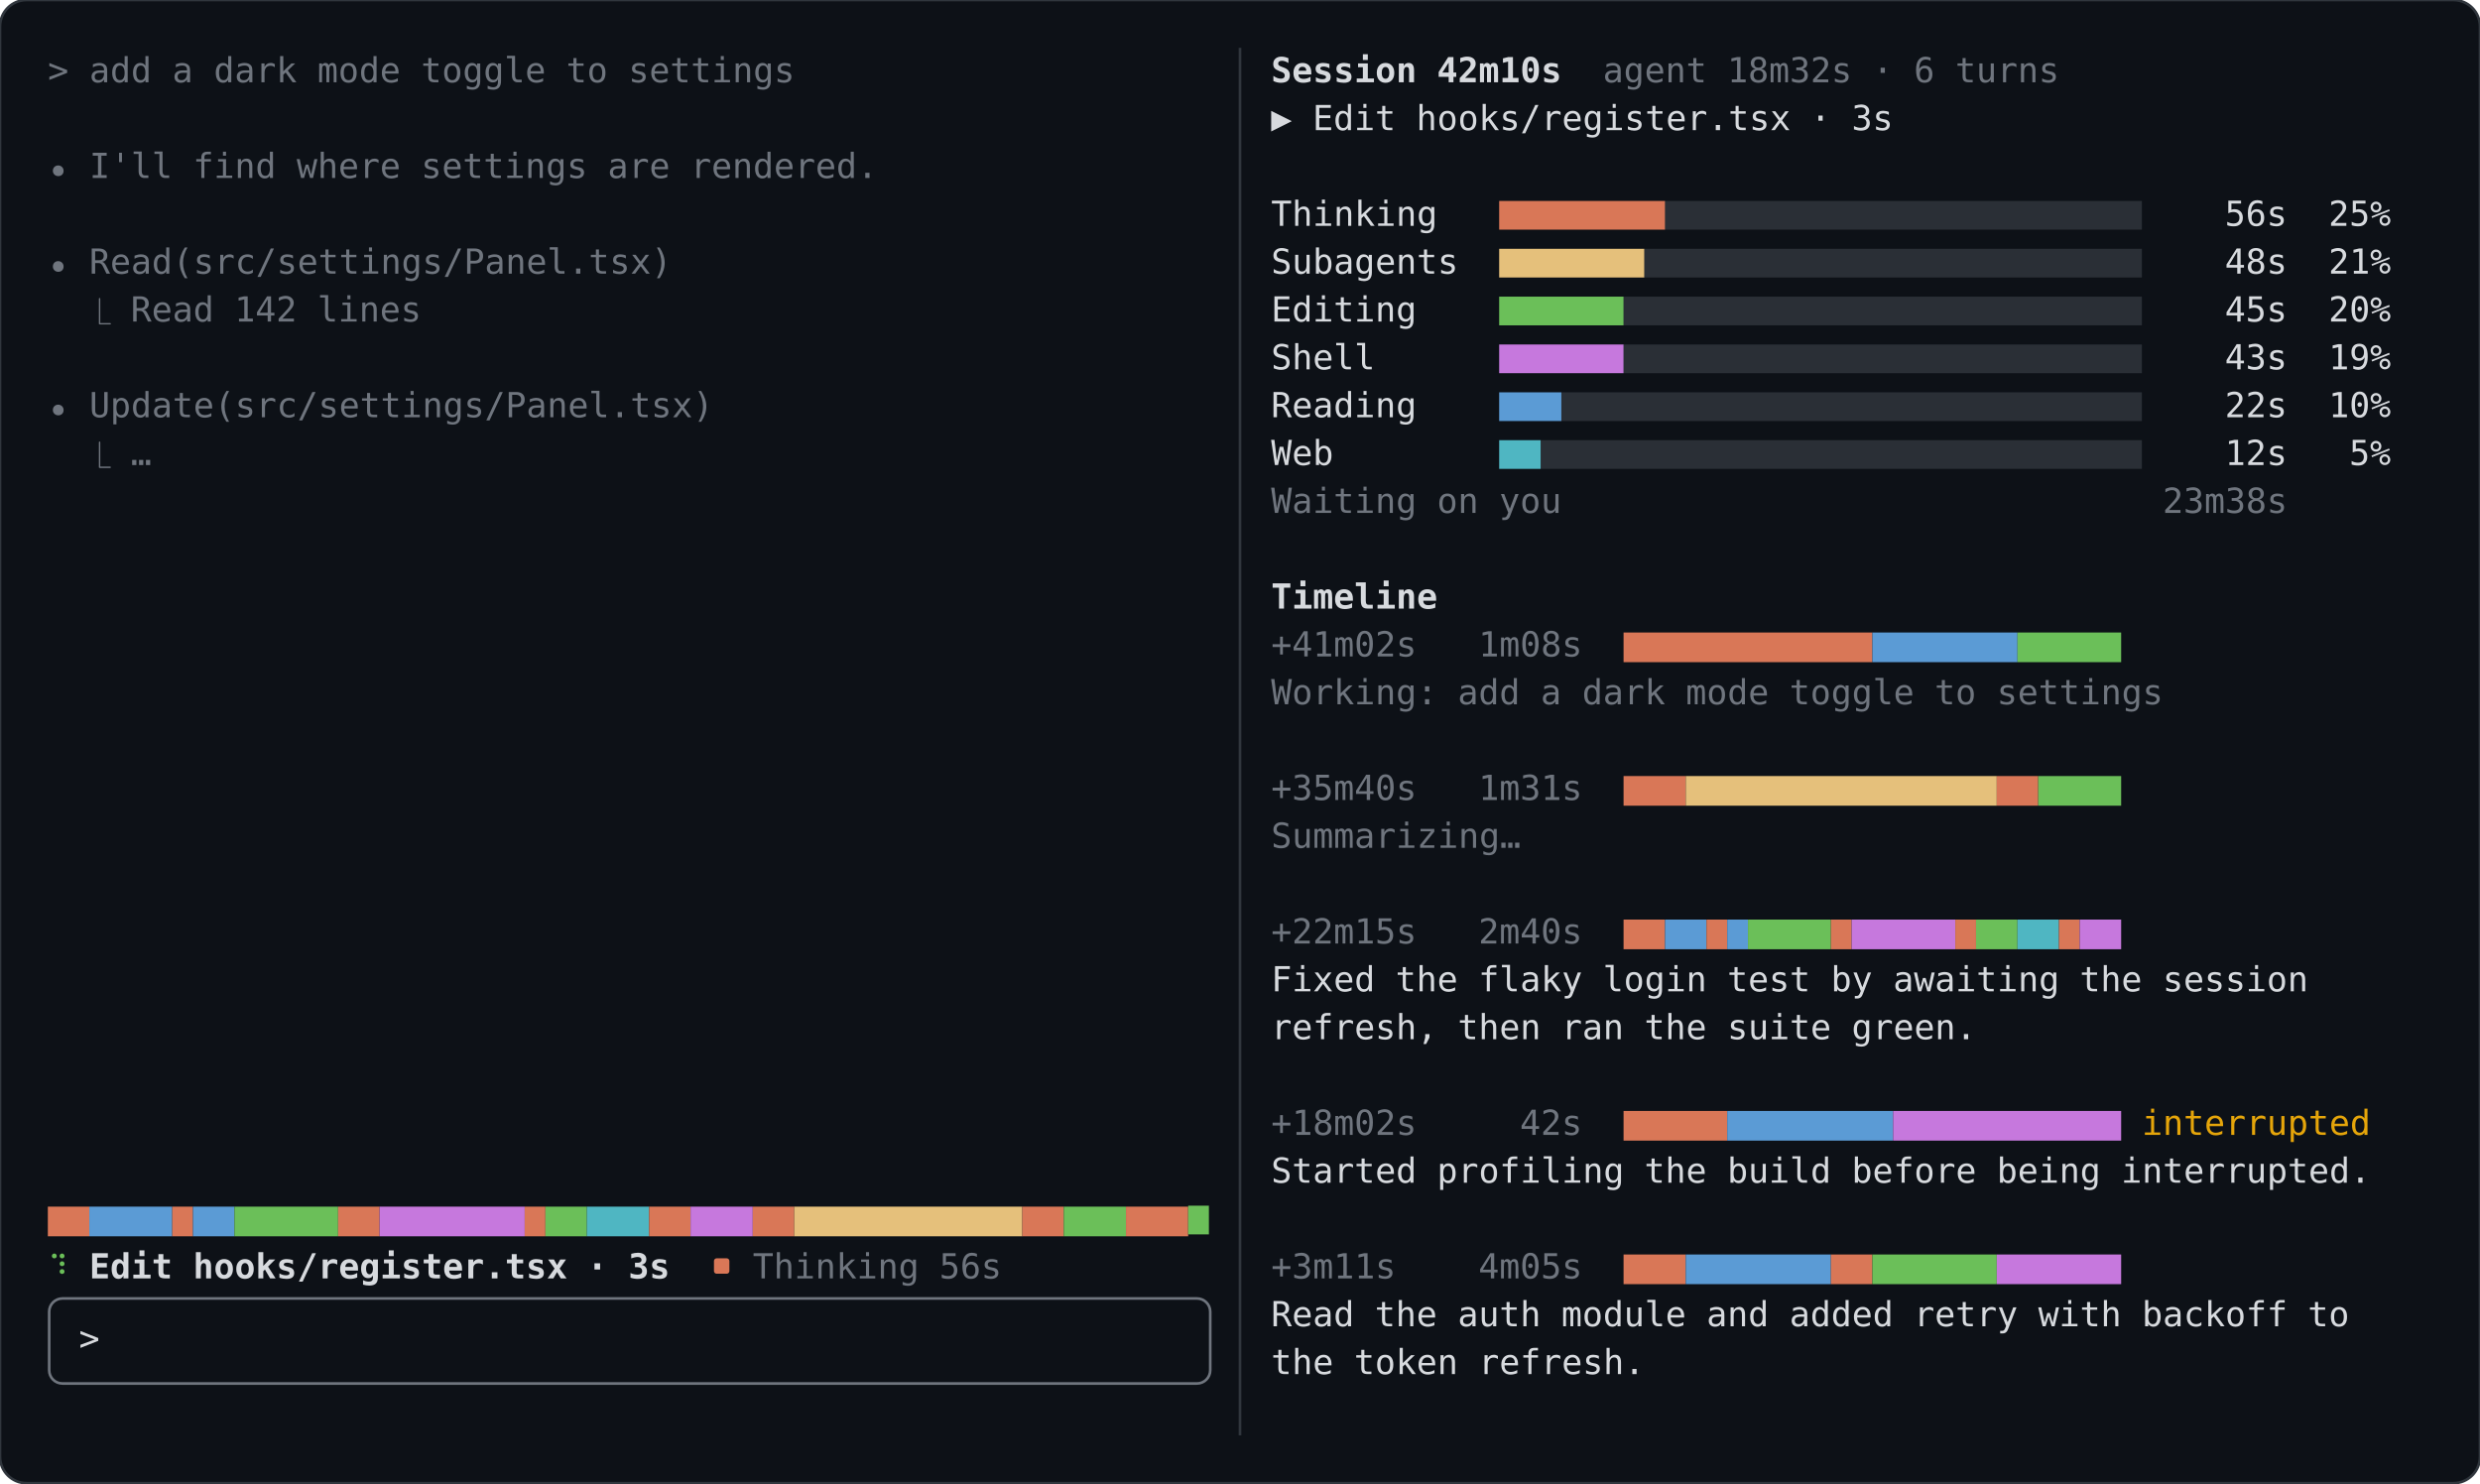
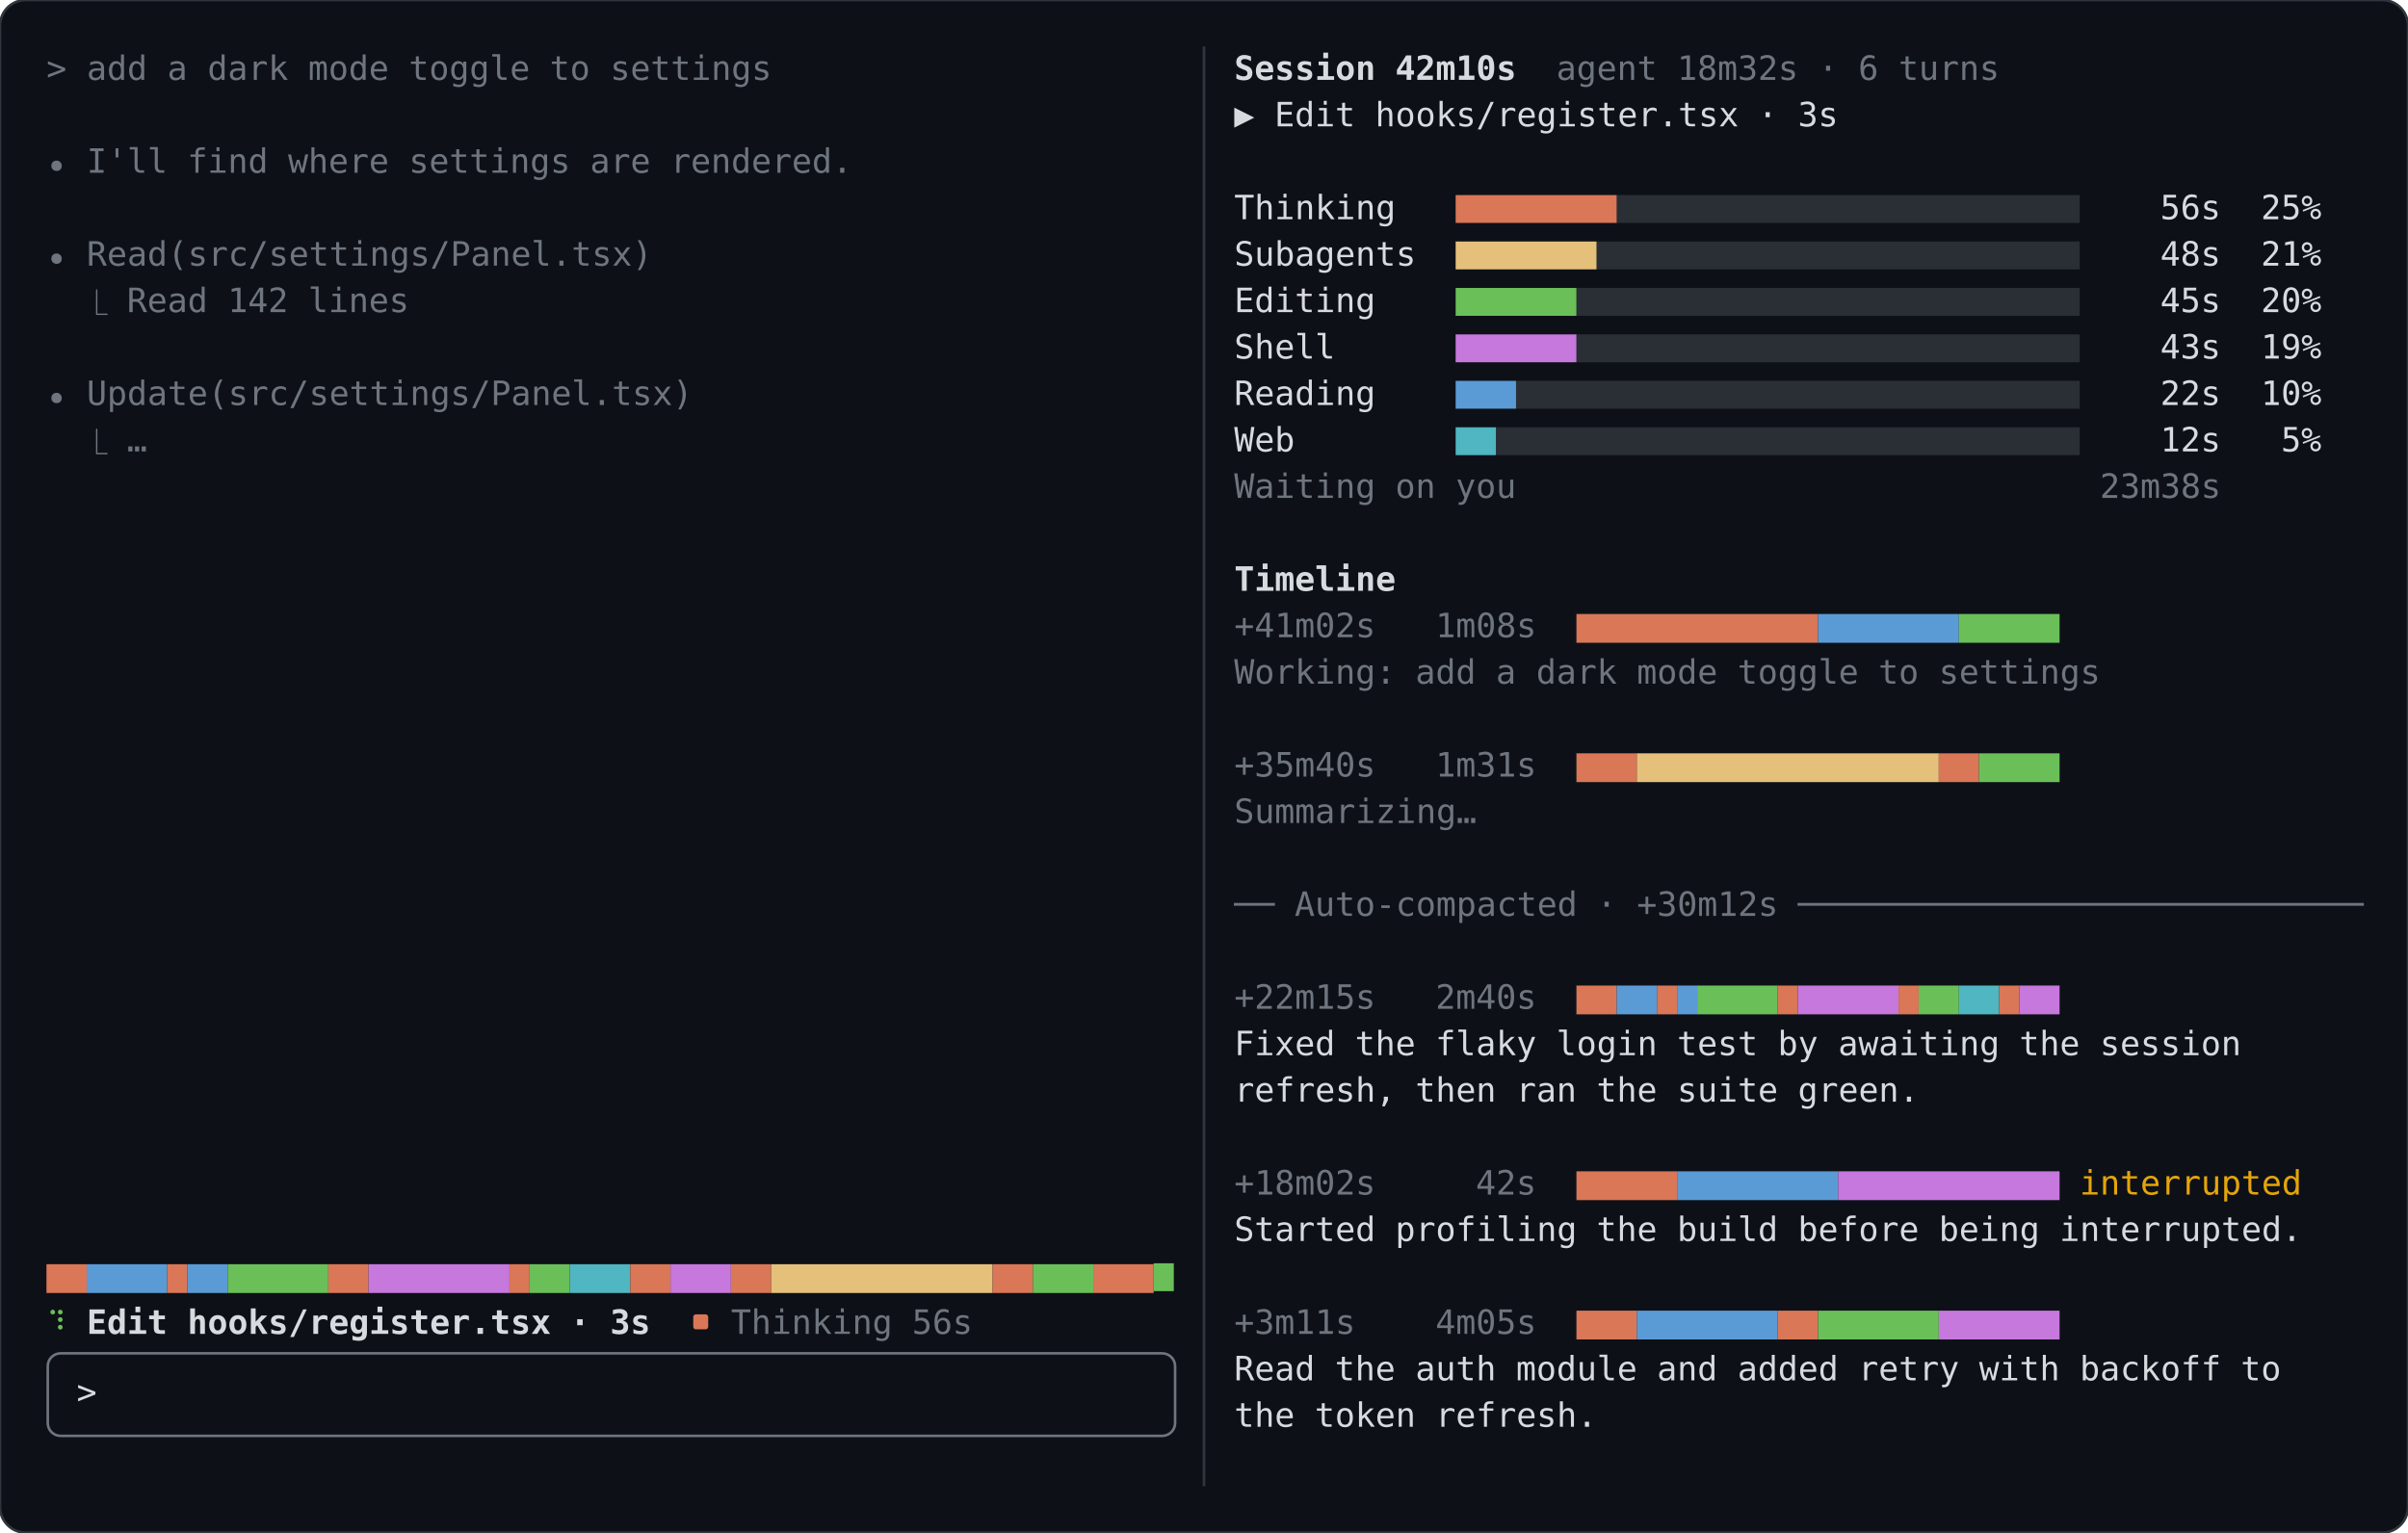
- <svg xmlns="http://www.w3.org/2000/svg" width="933" height="558" viewBox="0 0 933 558">
-   <rect width="933" height="558" rx="10" fill="#0d1117" stroke="#30363d" />
+ <svg xmlns="http://www.w3.org/2000/svg" width="933" height="594" viewBox="0 0 933 594">
+   <rect width="933" height="594" rx="10" fill="#0d1117" stroke="#30363d" />
  <g font-family="ui-monospace, SFMono-Regular, Menlo, Consolas, monospace" font-size="13">
    <text x="18" y="30.96" textLength="7.8" lengthAdjust="spacingAndGlyphs" fill="#6f757e">&gt;</text>
    <text x="33.6" y="30.96" textLength="23.4" lengthAdjust="spacingAndGlyphs" fill="#6f757e">add</text>
    <text x="64.8" y="30.96" textLength="7.8" lengthAdjust="spacingAndGlyphs" fill="#6f757e">a</text>
    <text x="80.4" y="30.96" textLength="31.2" lengthAdjust="spacingAndGlyphs" fill="#6f757e">dark</text>
    <text x="119.4" y="30.96" textLength="31.2" lengthAdjust="spacingAndGlyphs" fill="#6f757e">mode</text>
    <text x="158.4" y="30.96" textLength="46.8" lengthAdjust="spacingAndGlyphs" fill="#6f757e">toggle</text>
    <text x="213" y="30.96" textLength="15.6" lengthAdjust="spacingAndGlyphs" fill="#6f757e">to</text>
    <text x="236.4" y="30.96" textLength="62.4" lengthAdjust="spacingAndGlyphs" fill="#6f757e">settings</text>
    <text x="18" y="66.96" textLength="7.8" lengthAdjust="spacingAndGlyphs" fill="#6f757e">⏺</text>
    <text x="33.6" y="66.96" textLength="31.2" lengthAdjust="spacingAndGlyphs" fill="#6f757e">I'll</text>
    <text x="72.6" y="66.96" textLength="31.2" lengthAdjust="spacingAndGlyphs" fill="#6f757e">find</text>
    <text x="111.6" y="66.96" textLength="39" lengthAdjust="spacingAndGlyphs" fill="#6f757e">where</text>
    <text x="158.4" y="66.96" textLength="62.4" lengthAdjust="spacingAndGlyphs" fill="#6f757e">settings</text>
    <text x="228.6" y="66.96" textLength="23.4" lengthAdjust="spacingAndGlyphs" fill="#6f757e">are</text>
    <text x="259.8" y="66.96" textLength="70.2" lengthAdjust="spacingAndGlyphs" fill="#6f757e">rendered.</text>
    <text x="18" y="102.96" textLength="7.8" lengthAdjust="spacingAndGlyphs" fill="#6f757e">⏺</text>
    <text x="33.6" y="102.96" textLength="218.4" lengthAdjust="spacingAndGlyphs" fill="#6f757e">Read(src/settings/Panel.tsx)</text>
    <text x="33.6" y="120.96" textLength="7.8" lengthAdjust="spacingAndGlyphs" fill="#6f757e">⎿</text>
    <text x="49.2" y="120.96" textLength="31.2" lengthAdjust="spacingAndGlyphs" fill="#6f757e">Read</text>
    <text x="88.2" y="120.96" textLength="23.4" lengthAdjust="spacingAndGlyphs" fill="#6f757e">142</text>
    <text x="119.4" y="120.96" textLength="39" lengthAdjust="spacingAndGlyphs" fill="#6f757e">lines</text>
    <text x="18" y="156.96" textLength="7.8" lengthAdjust="spacingAndGlyphs" fill="#6f757e">⏺</text>
    <text x="33.6" y="156.96" textLength="234" lengthAdjust="spacingAndGlyphs" fill="#6f757e">Update(src/settings/Panel.tsx)</text>
    <text x="33.6" y="174.96" textLength="7.8" lengthAdjust="spacingAndGlyphs" fill="#6f757e">⎿</text>
    <text x="49.2" y="174.96" textLength="7.8" lengthAdjust="spacingAndGlyphs" fill="#6f757e">…</text>
-     <rect x="18" y="453.96" width="15.6" height="11.16" fill="#D97757" />
-     <rect x="33.6" y="453.96" width="31.2" height="11.16" fill="#5B9BD5" />
-     <rect x="64.8" y="453.96" width="7.8" height="11.16" fill="#D97757" />
-     <rect x="72.6" y="453.96" width="15.6" height="11.16" fill="#5B9BD5" />
-     <rect x="88.2" y="453.96" width="39" height="11.16" fill="#6BBF59" />
-     <rect x="127.2" y="453.96" width="15.6" height="11.16" fill="#D97757" />
-     <rect x="142.8" y="453.96" width="54.6" height="11.16" fill="#C678DD" />
-     <rect x="197.4" y="453.96" width="7.8" height="11.16" fill="#D97757" />
-     <rect x="205.2" y="453.96" width="15.6" height="11.16" fill="#6BBF59" />
-     <rect x="220.8" y="453.96" width="23.4" height="11.16" fill="#4FB6C2" />
-     <rect x="244.2" y="453.96" width="15.6" height="11.16" fill="#D97757" />
-     <rect x="259.8" y="453.96" width="23.4" height="11.16" fill="#C678DD" />
-     <rect x="283.2" y="453.96" width="15.6" height="11.16" fill="#D97757" />
-     <rect x="298.8" y="453.96" width="85.8" height="11.16" fill="#E5C07B" />
-     <rect x="384.6" y="453.96" width="15.6" height="11.16" fill="#D97757" />
-     <rect x="400.2" y="453.96" width="23.4" height="11.16" fill="#6BBF59" />
-     <rect x="423.6" y="453.96" width="23.4" height="11.16" fill="#D97757" />
-     <rect x="447" y="453.6" width="7.8" height="10.8" fill="#6BBF59" />
-     <text x="18" y="480.96" textLength="7.8" lengthAdjust="spacingAndGlyphs" fill="#6BBF59">⠹</text>
-     <text x="33.6" y="480.96" textLength="31.2" lengthAdjust="spacingAndGlyphs" fill="#d7dade" font-weight="700">Edit</text>
-     <text x="72.6" y="480.96" textLength="140.4" lengthAdjust="spacingAndGlyphs" fill="#d7dade" font-weight="700">hooks/register.tsx</text>
-     <text x="220.8" y="480.96" textLength="7.8" lengthAdjust="spacingAndGlyphs" fill="#d7dade" font-weight="700">·</text>
-     <text x="236.4" y="480.96" textLength="15.6" lengthAdjust="spacingAndGlyphs" fill="#d7dade" font-weight="700">3s</text>
-     <rect x="268.6" y="473.4" width="5.8" height="5.8" rx="1" fill="#D97757" />
-     <text x="283.2" y="480.96" textLength="62.4" lengthAdjust="spacingAndGlyphs" fill="#6f757e">Thinking</text>
-     <text x="353.4" y="480.96" textLength="23.4" lengthAdjust="spacingAndGlyphs" fill="#6f757e">56s</text>
-     <rect x="18.5" y="488.5" width="436.8" height="32" rx="5" fill="none" stroke="#6f757e" />
-     <text x="29.7" y="508" fill="#d7dade">&gt;</text>
-     <line x1="466.5" y1="18" x2="466.5" y2="540" stroke="#30363d" />
+     <rect x="18" y="489.96" width="15.6" height="11.16" fill="#D97757" />
+     <rect x="33.6" y="489.96" width="31.2" height="11.16" fill="#5B9BD5" />
+     <rect x="64.8" y="489.96" width="7.8" height="11.16" fill="#D97757" />
+     <rect x="72.6" y="489.96" width="15.6" height="11.16" fill="#5B9BD5" />
+     <rect x="88.2" y="489.96" width="39" height="11.16" fill="#6BBF59" />
+     <rect x="127.2" y="489.96" width="15.6" height="11.16" fill="#D97757" />
+     <rect x="142.8" y="489.96" width="54.6" height="11.16" fill="#C678DD" />
+     <rect x="197.4" y="489.96" width="7.8" height="11.16" fill="#D97757" />
+     <rect x="205.2" y="489.96" width="15.6" height="11.16" fill="#6BBF59" />
+     <rect x="220.8" y="489.96" width="23.4" height="11.16" fill="#4FB6C2" />
+     <rect x="244.2" y="489.96" width="15.6" height="11.16" fill="#D97757" />
+     <rect x="259.8" y="489.96" width="23.4" height="11.16" fill="#C678DD" />
+     <rect x="283.2" y="489.96" width="15.6" height="11.16" fill="#D97757" />
+     <rect x="298.8" y="489.96" width="85.8" height="11.16" fill="#E5C07B" />
+     <rect x="384.6" y="489.96" width="15.6" height="11.16" fill="#D97757" />
+     <rect x="400.2" y="489.96" width="23.4" height="11.16" fill="#6BBF59" />
+     <rect x="423.6" y="489.96" width="23.4" height="11.16" fill="#D97757" />
+     <rect x="447" y="489.6" width="7.8" height="10.8" fill="#6BBF59" />
+     <text x="18" y="516.96" textLength="7.8" lengthAdjust="spacingAndGlyphs" fill="#6BBF59">⠹</text>
+     <text x="33.6" y="516.96" textLength="31.2" lengthAdjust="spacingAndGlyphs" fill="#d7dade" font-weight="700">Edit</text>
+     <text x="72.6" y="516.96" textLength="140.4" lengthAdjust="spacingAndGlyphs" fill="#d7dade" font-weight="700">hooks/register.tsx</text>
+     <text x="220.8" y="516.96" textLength="7.8" lengthAdjust="spacingAndGlyphs" fill="#d7dade" font-weight="700">·</text>
+     <text x="236.4" y="516.96" textLength="15.6" lengthAdjust="spacingAndGlyphs" fill="#d7dade" font-weight="700">3s</text>
+     <rect x="268.6" y="509.4" width="5.8" height="5.8" rx="1" fill="#D97757" />
+     <text x="283.2" y="516.96" textLength="62.4" lengthAdjust="spacingAndGlyphs" fill="#6f757e">Thinking</text>
+     <text x="353.4" y="516.96" textLength="23.4" lengthAdjust="spacingAndGlyphs" fill="#6f757e">56s</text>
+     <rect x="18.5" y="524.5" width="436.8" height="32" rx="5" fill="none" stroke="#6f757e" />
+     <text x="29.7" y="544" fill="#d7dade">&gt;</text>
+     <line x1="466.5" y1="18" x2="466.5" y2="576" stroke="#30363d" />
    <text x="478.2" y="30.96" textLength="54.6" lengthAdjust="spacingAndGlyphs" fill="#d7dade" font-weight="700">Session</text>
    <text x="540.6" y="30.96" textLength="46.8" lengthAdjust="spacingAndGlyphs" fill="#d7dade" font-weight="700">42m10s</text>
    <text x="603" y="30.96" textLength="39" lengthAdjust="spacingAndGlyphs" fill="#6f757e">agent</text>
    <text x="649.8" y="30.96" textLength="46.8" lengthAdjust="spacingAndGlyphs" fill="#6f757e">18m32s</text>
    <text x="704.4" y="30.96" textLength="7.8" lengthAdjust="spacingAndGlyphs" fill="#6f757e">·</text>
    <text x="720" y="30.96" textLength="7.8" lengthAdjust="spacingAndGlyphs" fill="#6f757e">6</text>
    <text x="735.6" y="30.96" textLength="39" lengthAdjust="spacingAndGlyphs" fill="#6f757e">turns</text>
    <text x="478.2" y="48.96" textLength="7.8" lengthAdjust="spacingAndGlyphs" fill="#d7dade">▶</text>
    <text x="493.8" y="48.96" textLength="31.2" lengthAdjust="spacingAndGlyphs" fill="#d7dade">Edit</text>
    <text x="532.8" y="48.96" textLength="140.4" lengthAdjust="spacingAndGlyphs" fill="#d7dade">hooks/register.tsx</text>
    <text x="681" y="48.96" textLength="7.8" lengthAdjust="spacingAndGlyphs" fill="#d7dade">·</text>
    <text x="696.6" y="48.96" textLength="15.6" lengthAdjust="spacingAndGlyphs" fill="#d7dade">3s</text>
    <text x="478.2" y="84.96" textLength="62.4" lengthAdjust="spacingAndGlyphs" fill="#d7dade">Thinking</text>
    <rect x="564" y="75.6" width="62.4" height="10.8" fill="#D97757" />
    <rect x="626.4" y="75.6" width="179.4" height="10.8" fill="#6f757e" opacity="0.3" />
    <text x="837" y="84.96" textLength="23.4" lengthAdjust="spacingAndGlyphs" fill="#d7dade">56s</text>
    <text x="876" y="84.96" textLength="23.4" lengthAdjust="spacingAndGlyphs" fill="#d7dade">25%</text>
    <text x="478.2" y="102.96" textLength="70.2" lengthAdjust="spacingAndGlyphs" fill="#d7dade">Subagents</text>
    <rect x="564" y="93.6" width="54.6" height="10.8" fill="#E5C07B" />
    <rect x="618.6" y="93.6" width="187.2" height="10.8" fill="#6f757e" opacity="0.3" />
    <text x="837" y="102.96" textLength="23.4" lengthAdjust="spacingAndGlyphs" fill="#d7dade">48s</text>
    <text x="876" y="102.96" textLength="23.4" lengthAdjust="spacingAndGlyphs" fill="#d7dade">21%</text>
    <text x="478.2" y="120.96" textLength="54.6" lengthAdjust="spacingAndGlyphs" fill="#d7dade">Editing</text>
    <rect x="564" y="111.6" width="46.8" height="10.8" fill="#6BBF59" />
    <rect x="610.8" y="111.6" width="195" height="10.8" fill="#6f757e" opacity="0.3" />
    <text x="837" y="120.96" textLength="23.4" lengthAdjust="spacingAndGlyphs" fill="#d7dade">45s</text>
    <text x="876" y="120.96" textLength="23.4" lengthAdjust="spacingAndGlyphs" fill="#d7dade">20%</text>
    <text x="478.2" y="138.96" textLength="39" lengthAdjust="spacingAndGlyphs" fill="#d7dade">Shell</text>
    <rect x="564" y="129.6" width="46.8" height="10.8" fill="#C678DD" />
    <rect x="610.8" y="129.6" width="195" height="10.8" fill="#6f757e" opacity="0.3" />
    <text x="837" y="138.96" textLength="23.4" lengthAdjust="spacingAndGlyphs" fill="#d7dade">43s</text>
    <text x="876" y="138.96" textLength="23.4" lengthAdjust="spacingAndGlyphs" fill="#d7dade">19%</text>
    <text x="478.2" y="156.96" textLength="54.6" lengthAdjust="spacingAndGlyphs" fill="#d7dade">Reading</text>
    <rect x="564" y="147.6" width="23.4" height="10.8" fill="#5B9BD5" />
    <rect x="587.4" y="147.6" width="218.4" height="10.8" fill="#6f757e" opacity="0.3" />
    <text x="837" y="156.96" textLength="23.4" lengthAdjust="spacingAndGlyphs" fill="#d7dade">22s</text>
    <text x="876" y="156.96" textLength="23.4" lengthAdjust="spacingAndGlyphs" fill="#d7dade">10%</text>
    <text x="478.2" y="174.96" textLength="23.4" lengthAdjust="spacingAndGlyphs" fill="#d7dade">Web</text>
    <rect x="564" y="165.6" width="15.6" height="10.8" fill="#4FB6C2" />
    <rect x="579.6" y="165.6" width="226.2" height="10.8" fill="#6f757e" opacity="0.3" />
    <text x="837" y="174.96" textLength="23.4" lengthAdjust="spacingAndGlyphs" fill="#d7dade">12s</text>
    <text x="883.8" y="174.96" textLength="15.6" lengthAdjust="spacingAndGlyphs" fill="#d7dade">5%</text>
    <text x="478.2" y="192.96" textLength="54.6" lengthAdjust="spacingAndGlyphs" fill="#6f757e">Waiting</text>
    <text x="540.6" y="192.96" textLength="15.6" lengthAdjust="spacingAndGlyphs" fill="#6f757e">on</text>
    <text x="564" y="192.96" textLength="23.4" lengthAdjust="spacingAndGlyphs" fill="#6f757e">you</text>
    <text x="813.6" y="192.96" textLength="46.8" lengthAdjust="spacingAndGlyphs" fill="#6f757e">23m38s</text>
    <text x="478.2" y="228.96" textLength="62.4" lengthAdjust="spacingAndGlyphs" fill="#d7dade" font-weight="700">Timeline</text>
    <text x="478.2" y="246.96" textLength="54.6" lengthAdjust="spacingAndGlyphs" fill="#6f757e">+41m02s</text>
    <text x="556.2" y="246.96" textLength="39" lengthAdjust="spacingAndGlyphs" fill="#6f757e">1m08s</text>
    <rect x="610.8" y="237.96" width="93.6" height="11.16" fill="#D97757" />
    <rect x="704.4" y="237.96" width="54.6" height="11.16" fill="#5B9BD5" />
    <rect x="759" y="237.96" width="39" height="11.16" fill="#6BBF59" />
    <text x="478.2" y="264.96" textLength="62.4" lengthAdjust="spacingAndGlyphs" fill="#6f757e">Working:</text>
    <text x="548.4" y="264.96" textLength="23.4" lengthAdjust="spacingAndGlyphs" fill="#6f757e">add</text>
    <text x="579.6" y="264.96" textLength="7.8" lengthAdjust="spacingAndGlyphs" fill="#6f757e">a</text>
    <text x="595.2" y="264.96" textLength="31.2" lengthAdjust="spacingAndGlyphs" fill="#6f757e">dark</text>
    <text x="634.2" y="264.96" textLength="31.2" lengthAdjust="spacingAndGlyphs" fill="#6f757e">mode</text>
    <text x="673.2" y="264.96" textLength="46.8" lengthAdjust="spacingAndGlyphs" fill="#6f757e">toggle</text>
    <text x="727.8" y="264.96" textLength="15.6" lengthAdjust="spacingAndGlyphs" fill="#6f757e">to</text>
    <text x="751.2" y="264.96" textLength="62.4" lengthAdjust="spacingAndGlyphs" fill="#6f757e">settings</text>
    <text x="478.2" y="300.96" textLength="54.6" lengthAdjust="spacingAndGlyphs" fill="#6f757e">+35m40s</text>
    <text x="556.2" y="300.96" textLength="39" lengthAdjust="spacingAndGlyphs" fill="#6f757e">1m31s</text>
    <rect x="610.8" y="291.96" width="23.4" height="11.16" fill="#D97757" />
    <rect x="634.2" y="291.96" width="117" height="11.16" fill="#E5C07B" />
    <rect x="751.2" y="291.96" width="15.6" height="11.16" fill="#D97757" />
    <rect x="766.8" y="291.96" width="31.2" height="11.16" fill="#6BBF59" />
    <text x="478.2" y="318.96" textLength="93.6" lengthAdjust="spacingAndGlyphs" fill="#6f757e">Summarizing…</text>
-     <text x="478.2" y="354.96" textLength="54.6" lengthAdjust="spacingAndGlyphs" fill="#6f757e">+22m15s</text>
-     <text x="556.2" y="354.96" textLength="39" lengthAdjust="spacingAndGlyphs" fill="#6f757e">2m40s</text>
-     <rect x="610.8" y="345.96" width="15.6" height="11.16" fill="#D97757" />
-     <rect x="626.4" y="345.96" width="15.6" height="11.16" fill="#5B9BD5" />
-     <rect x="642" y="345.96" width="7.8" height="11.16" fill="#D97757" />
-     <rect x="649.8" y="345.96" width="7.8" height="11.16" fill="#5B9BD5" />
-     <rect x="657.6" y="345.96" width="31.2" height="11.16" fill="#6BBF59" />
-     <rect x="688.8" y="345.96" width="7.8" height="11.16" fill="#D97757" />
-     <rect x="696.6" y="345.96" width="39" height="11.16" fill="#C678DD" />
-     <rect x="735.6" y="345.96" width="7.8" height="11.16" fill="#D97757" />
-     <rect x="743.4" y="345.96" width="15.6" height="11.16" fill="#6BBF59" />
-     <rect x="759" y="345.96" width="15.6" height="11.16" fill="#4FB6C2" />
-     <rect x="774.6" y="345.96" width="7.8" height="11.16" fill="#D97757" />
-     <rect x="782.4" y="345.96" width="15.6" height="11.16" fill="#C678DD" />
-     <text x="478.2" y="372.96" textLength="39" lengthAdjust="spacingAndGlyphs" fill="#d7dade">Fixed</text>
-     <text x="525" y="372.96" textLength="23.4" lengthAdjust="spacingAndGlyphs" fill="#d7dade">the</text>
-     <text x="556.2" y="372.96" textLength="39" lengthAdjust="spacingAndGlyphs" fill="#d7dade">flaky</text>
-     <text x="603" y="372.96" textLength="39" lengthAdjust="spacingAndGlyphs" fill="#d7dade">login</text>
-     <text x="649.8" y="372.96" textLength="31.2" lengthAdjust="spacingAndGlyphs" fill="#d7dade">test</text>
-     <text x="688.8" y="372.96" textLength="15.6" lengthAdjust="spacingAndGlyphs" fill="#d7dade">by</text>
-     <text x="712.2" y="372.96" textLength="62.4" lengthAdjust="spacingAndGlyphs" fill="#d7dade">awaiting</text>
-     <text x="782.4" y="372.96" textLength="23.4" lengthAdjust="spacingAndGlyphs" fill="#d7dade">the</text>
-     <text x="813.6" y="372.96" textLength="54.6" lengthAdjust="spacingAndGlyphs" fill="#d7dade">session</text>
-     <text x="478.2" y="390.96" textLength="62.4" lengthAdjust="spacingAndGlyphs" fill="#d7dade">refresh,</text>
-     <text x="548.4" y="390.96" textLength="31.2" lengthAdjust="spacingAndGlyphs" fill="#d7dade">then</text>
-     <text x="587.4" y="390.96" textLength="23.4" lengthAdjust="spacingAndGlyphs" fill="#d7dade">ran</text>
-     <text x="618.6" y="390.96" textLength="23.4" lengthAdjust="spacingAndGlyphs" fill="#d7dade">the</text>
-     <text x="649.8" y="390.96" textLength="39" lengthAdjust="spacingAndGlyphs" fill="#d7dade">suite</text>
-     <text x="696.6" y="390.96" textLength="46.8" lengthAdjust="spacingAndGlyphs" fill="#d7dade">green.</text>
-     <text x="478.2" y="426.96" textLength="54.6" lengthAdjust="spacingAndGlyphs" fill="#6f757e">+18m02s</text>
-     <text x="571.8" y="426.96" textLength="23.4" lengthAdjust="spacingAndGlyphs" fill="#6f757e">42s</text>
-     <rect x="610.8" y="417.96" width="39" height="11.16" fill="#D97757" />
-     <rect x="649.8" y="417.96" width="62.4" height="11.16" fill="#5B9BD5" />
-     <rect x="712.2" y="417.96" width="85.8" height="11.16" fill="#C678DD" />
-     <text x="805.8" y="426.96" textLength="85.8" lengthAdjust="spacingAndGlyphs" fill="#E5A50A">interrupted</text>
-     <text x="478.2" y="444.96" textLength="54.6" lengthAdjust="spacingAndGlyphs" fill="#d7dade">Started</text>
-     <text x="540.6" y="444.96" textLength="70.2" lengthAdjust="spacingAndGlyphs" fill="#d7dade">profiling</text>
-     <text x="618.6" y="444.96" textLength="23.4" lengthAdjust="spacingAndGlyphs" fill="#d7dade">the</text>
-     <text x="649.8" y="444.96" textLength="39" lengthAdjust="spacingAndGlyphs" fill="#d7dade">build</text>
-     <text x="696.6" y="444.96" textLength="46.8" lengthAdjust="spacingAndGlyphs" fill="#d7dade">before</text>
-     <text x="751.2" y="444.96" textLength="39" lengthAdjust="spacingAndGlyphs" fill="#d7dade">being</text>
-     <text x="798" y="444.96" textLength="93.6" lengthAdjust="spacingAndGlyphs" fill="#d7dade">interrupted.</text>
-     <text x="478.2" y="480.96" textLength="46.8" lengthAdjust="spacingAndGlyphs" fill="#6f757e">+3m11s</text>
-     <text x="556.2" y="480.96" textLength="39" lengthAdjust="spacingAndGlyphs" fill="#6f757e">4m05s</text>
-     <rect x="610.8" y="471.96" width="23.4" height="11.16" fill="#D97757" />
-     <rect x="634.2" y="471.96" width="54.6" height="11.16" fill="#5B9BD5" />
-     <rect x="688.8" y="471.96" width="15.6" height="11.16" fill="#D97757" />
-     <rect x="704.4" y="471.96" width="46.8" height="11.16" fill="#6BBF59" />
-     <rect x="751.2" y="471.96" width="46.8" height="11.16" fill="#C678DD" />
-     <text x="478.2" y="498.96" textLength="31.2" lengthAdjust="spacingAndGlyphs" fill="#d7dade">Read</text>
-     <text x="517.2" y="498.96" textLength="23.4" lengthAdjust="spacingAndGlyphs" fill="#d7dade">the</text>
-     <text x="548.4" y="498.96" textLength="31.2" lengthAdjust="spacingAndGlyphs" fill="#d7dade">auth</text>
-     <text x="587.4" y="498.96" textLength="46.8" lengthAdjust="spacingAndGlyphs" fill="#d7dade">module</text>
-     <text x="642" y="498.96" textLength="23.4" lengthAdjust="spacingAndGlyphs" fill="#d7dade">and</text>
-     <text x="673.2" y="498.96" textLength="39" lengthAdjust="spacingAndGlyphs" fill="#d7dade">added</text>
-     <text x="720" y="498.96" textLength="39" lengthAdjust="spacingAndGlyphs" fill="#d7dade">retry</text>
-     <text x="766.8" y="498.96" textLength="31.2" lengthAdjust="spacingAndGlyphs" fill="#d7dade">with</text>
-     <text x="805.8" y="498.96" textLength="54.6" lengthAdjust="spacingAndGlyphs" fill="#d7dade">backoff</text>
-     <text x="868.2" y="498.96" textLength="15.6" lengthAdjust="spacingAndGlyphs" fill="#d7dade">to</text>
-     <text x="478.2" y="516.96" textLength="23.4" lengthAdjust="spacingAndGlyphs" fill="#d7dade">the</text>
-     <text x="509.4" y="516.96" textLength="39" lengthAdjust="spacingAndGlyphs" fill="#d7dade">token</text>
-     <text x="556.2" y="516.96" textLength="62.4" lengthAdjust="spacingAndGlyphs" fill="#d7dade">refresh.</text>
+     <text x="478.2" y="354.96" textLength="15.6" lengthAdjust="spacingAndGlyphs" fill="#6f757e">──</text>
+     <text x="501.6" y="354.96" textLength="109.2" lengthAdjust="spacingAndGlyphs" fill="#6f757e">Auto-compacted</text>
+     <text x="618.6" y="354.96" textLength="7.8" lengthAdjust="spacingAndGlyphs" fill="#6f757e">·</text>
+     <text x="634.2" y="354.96" textLength="54.6" lengthAdjust="spacingAndGlyphs" fill="#6f757e">+30m12s</text>
+     <text x="696.6" y="354.96" textLength="218.4" lengthAdjust="spacingAndGlyphs" fill="#6f757e">────────────────────────────</text>
+     <text x="478.2" y="390.96" textLength="54.6" lengthAdjust="spacingAndGlyphs" fill="#6f757e">+22m15s</text>
+     <text x="556.2" y="390.96" textLength="39" lengthAdjust="spacingAndGlyphs" fill="#6f757e">2m40s</text>
+     <rect x="610.8" y="381.96" width="15.6" height="11.16" fill="#D97757" />
+     <rect x="626.4" y="381.96" width="15.6" height="11.16" fill="#5B9BD5" />
+     <rect x="642" y="381.96" width="7.8" height="11.16" fill="#D97757" />
+     <rect x="649.8" y="381.96" width="7.8" height="11.16" fill="#5B9BD5" />
+     <rect x="657.6" y="381.96" width="31.2" height="11.16" fill="#6BBF59" />
+     <rect x="688.8" y="381.96" width="7.8" height="11.16" fill="#D97757" />
+     <rect x="696.6" y="381.96" width="39" height="11.16" fill="#C678DD" />
+     <rect x="735.6" y="381.96" width="7.8" height="11.16" fill="#D97757" />
+     <rect x="743.4" y="381.96" width="15.6" height="11.16" fill="#6BBF59" />
+     <rect x="759" y="381.96" width="15.6" height="11.16" fill="#4FB6C2" />
+     <rect x="774.6" y="381.96" width="7.8" height="11.16" fill="#D97757" />
+     <rect x="782.4" y="381.96" width="15.6" height="11.16" fill="#C678DD" />
+     <text x="478.2" y="408.96" textLength="39" lengthAdjust="spacingAndGlyphs" fill="#d7dade">Fixed</text>
+     <text x="525" y="408.96" textLength="23.4" lengthAdjust="spacingAndGlyphs" fill="#d7dade">the</text>
+     <text x="556.2" y="408.96" textLength="39" lengthAdjust="spacingAndGlyphs" fill="#d7dade">flaky</text>
+     <text x="603" y="408.96" textLength="39" lengthAdjust="spacingAndGlyphs" fill="#d7dade">login</text>
+     <text x="649.8" y="408.96" textLength="31.2" lengthAdjust="spacingAndGlyphs" fill="#d7dade">test</text>
+     <text x="688.8" y="408.96" textLength="15.6" lengthAdjust="spacingAndGlyphs" fill="#d7dade">by</text>
+     <text x="712.2" y="408.96" textLength="62.4" lengthAdjust="spacingAndGlyphs" fill="#d7dade">awaiting</text>
+     <text x="782.4" y="408.96" textLength="23.4" lengthAdjust="spacingAndGlyphs" fill="#d7dade">the</text>
+     <text x="813.6" y="408.96" textLength="54.6" lengthAdjust="spacingAndGlyphs" fill="#d7dade">session</text>
+     <text x="478.2" y="426.96" textLength="62.4" lengthAdjust="spacingAndGlyphs" fill="#d7dade">refresh,</text>
+     <text x="548.4" y="426.96" textLength="31.2" lengthAdjust="spacingAndGlyphs" fill="#d7dade">then</text>
+     <text x="587.4" y="426.96" textLength="23.4" lengthAdjust="spacingAndGlyphs" fill="#d7dade">ran</text>
+     <text x="618.6" y="426.96" textLength="23.4" lengthAdjust="spacingAndGlyphs" fill="#d7dade">the</text>
+     <text x="649.8" y="426.96" textLength="39" lengthAdjust="spacingAndGlyphs" fill="#d7dade">suite</text>
+     <text x="696.6" y="426.96" textLength="46.8" lengthAdjust="spacingAndGlyphs" fill="#d7dade">green.</text>
+     <text x="478.2" y="462.96" textLength="54.6" lengthAdjust="spacingAndGlyphs" fill="#6f757e">+18m02s</text>
+     <text x="571.8" y="462.96" textLength="23.4" lengthAdjust="spacingAndGlyphs" fill="#6f757e">42s</text>
+     <rect x="610.8" y="453.96" width="39" height="11.16" fill="#D97757" />
+     <rect x="649.8" y="453.96" width="62.4" height="11.16" fill="#5B9BD5" />
+     <rect x="712.2" y="453.96" width="85.8" height="11.16" fill="#C678DD" />
+     <text x="805.8" y="462.96" textLength="85.8" lengthAdjust="spacingAndGlyphs" fill="#E5A50A">interrupted</text>
+     <text x="478.2" y="480.96" textLength="54.6" lengthAdjust="spacingAndGlyphs" fill="#d7dade">Started</text>
+     <text x="540.6" y="480.96" textLength="70.2" lengthAdjust="spacingAndGlyphs" fill="#d7dade">profiling</text>
+     <text x="618.6" y="480.96" textLength="23.4" lengthAdjust="spacingAndGlyphs" fill="#d7dade">the</text>
+     <text x="649.8" y="480.96" textLength="39" lengthAdjust="spacingAndGlyphs" fill="#d7dade">build</text>
+     <text x="696.6" y="480.96" textLength="46.8" lengthAdjust="spacingAndGlyphs" fill="#d7dade">before</text>
+     <text x="751.2" y="480.96" textLength="39" lengthAdjust="spacingAndGlyphs" fill="#d7dade">being</text>
+     <text x="798" y="480.96" textLength="93.6" lengthAdjust="spacingAndGlyphs" fill="#d7dade">interrupted.</text>
+     <text x="478.2" y="516.96" textLength="46.8" lengthAdjust="spacingAndGlyphs" fill="#6f757e">+3m11s</text>
+     <text x="556.2" y="516.96" textLength="39" lengthAdjust="spacingAndGlyphs" fill="#6f757e">4m05s</text>
+     <rect x="610.8" y="507.96" width="23.4" height="11.16" fill="#D97757" />
+     <rect x="634.2" y="507.96" width="54.6" height="11.16" fill="#5B9BD5" />
+     <rect x="688.8" y="507.96" width="15.6" height="11.16" fill="#D97757" />
+     <rect x="704.4" y="507.96" width="46.8" height="11.16" fill="#6BBF59" />
+     <rect x="751.2" y="507.96" width="46.8" height="11.16" fill="#C678DD" />
+     <text x="478.2" y="534.96" textLength="31.2" lengthAdjust="spacingAndGlyphs" fill="#d7dade">Read</text>
+     <text x="517.2" y="534.96" textLength="23.4" lengthAdjust="spacingAndGlyphs" fill="#d7dade">the</text>
+     <text x="548.4" y="534.96" textLength="31.2" lengthAdjust="spacingAndGlyphs" fill="#d7dade">auth</text>
+     <text x="587.4" y="534.96" textLength="46.8" lengthAdjust="spacingAndGlyphs" fill="#d7dade">module</text>
+     <text x="642" y="534.96" textLength="23.4" lengthAdjust="spacingAndGlyphs" fill="#d7dade">and</text>
+     <text x="673.2" y="534.96" textLength="39" lengthAdjust="spacingAndGlyphs" fill="#d7dade">added</text>
+     <text x="720" y="534.96" textLength="39" lengthAdjust="spacingAndGlyphs" fill="#d7dade">retry</text>
+     <text x="766.8" y="534.96" textLength="31.2" lengthAdjust="spacingAndGlyphs" fill="#d7dade">with</text>
+     <text x="805.8" y="534.96" textLength="54.6" lengthAdjust="spacingAndGlyphs" fill="#d7dade">backoff</text>
+     <text x="868.2" y="534.96" textLength="15.6" lengthAdjust="spacingAndGlyphs" fill="#d7dade">to</text>
+     <text x="478.2" y="552.96" textLength="23.4" lengthAdjust="spacingAndGlyphs" fill="#d7dade">the</text>
+     <text x="509.4" y="552.96" textLength="39" lengthAdjust="spacingAndGlyphs" fill="#d7dade">token</text>
+     <text x="556.2" y="552.96" textLength="62.4" lengthAdjust="spacingAndGlyphs" fill="#d7dade">refresh.</text>
  </g>
</svg>
